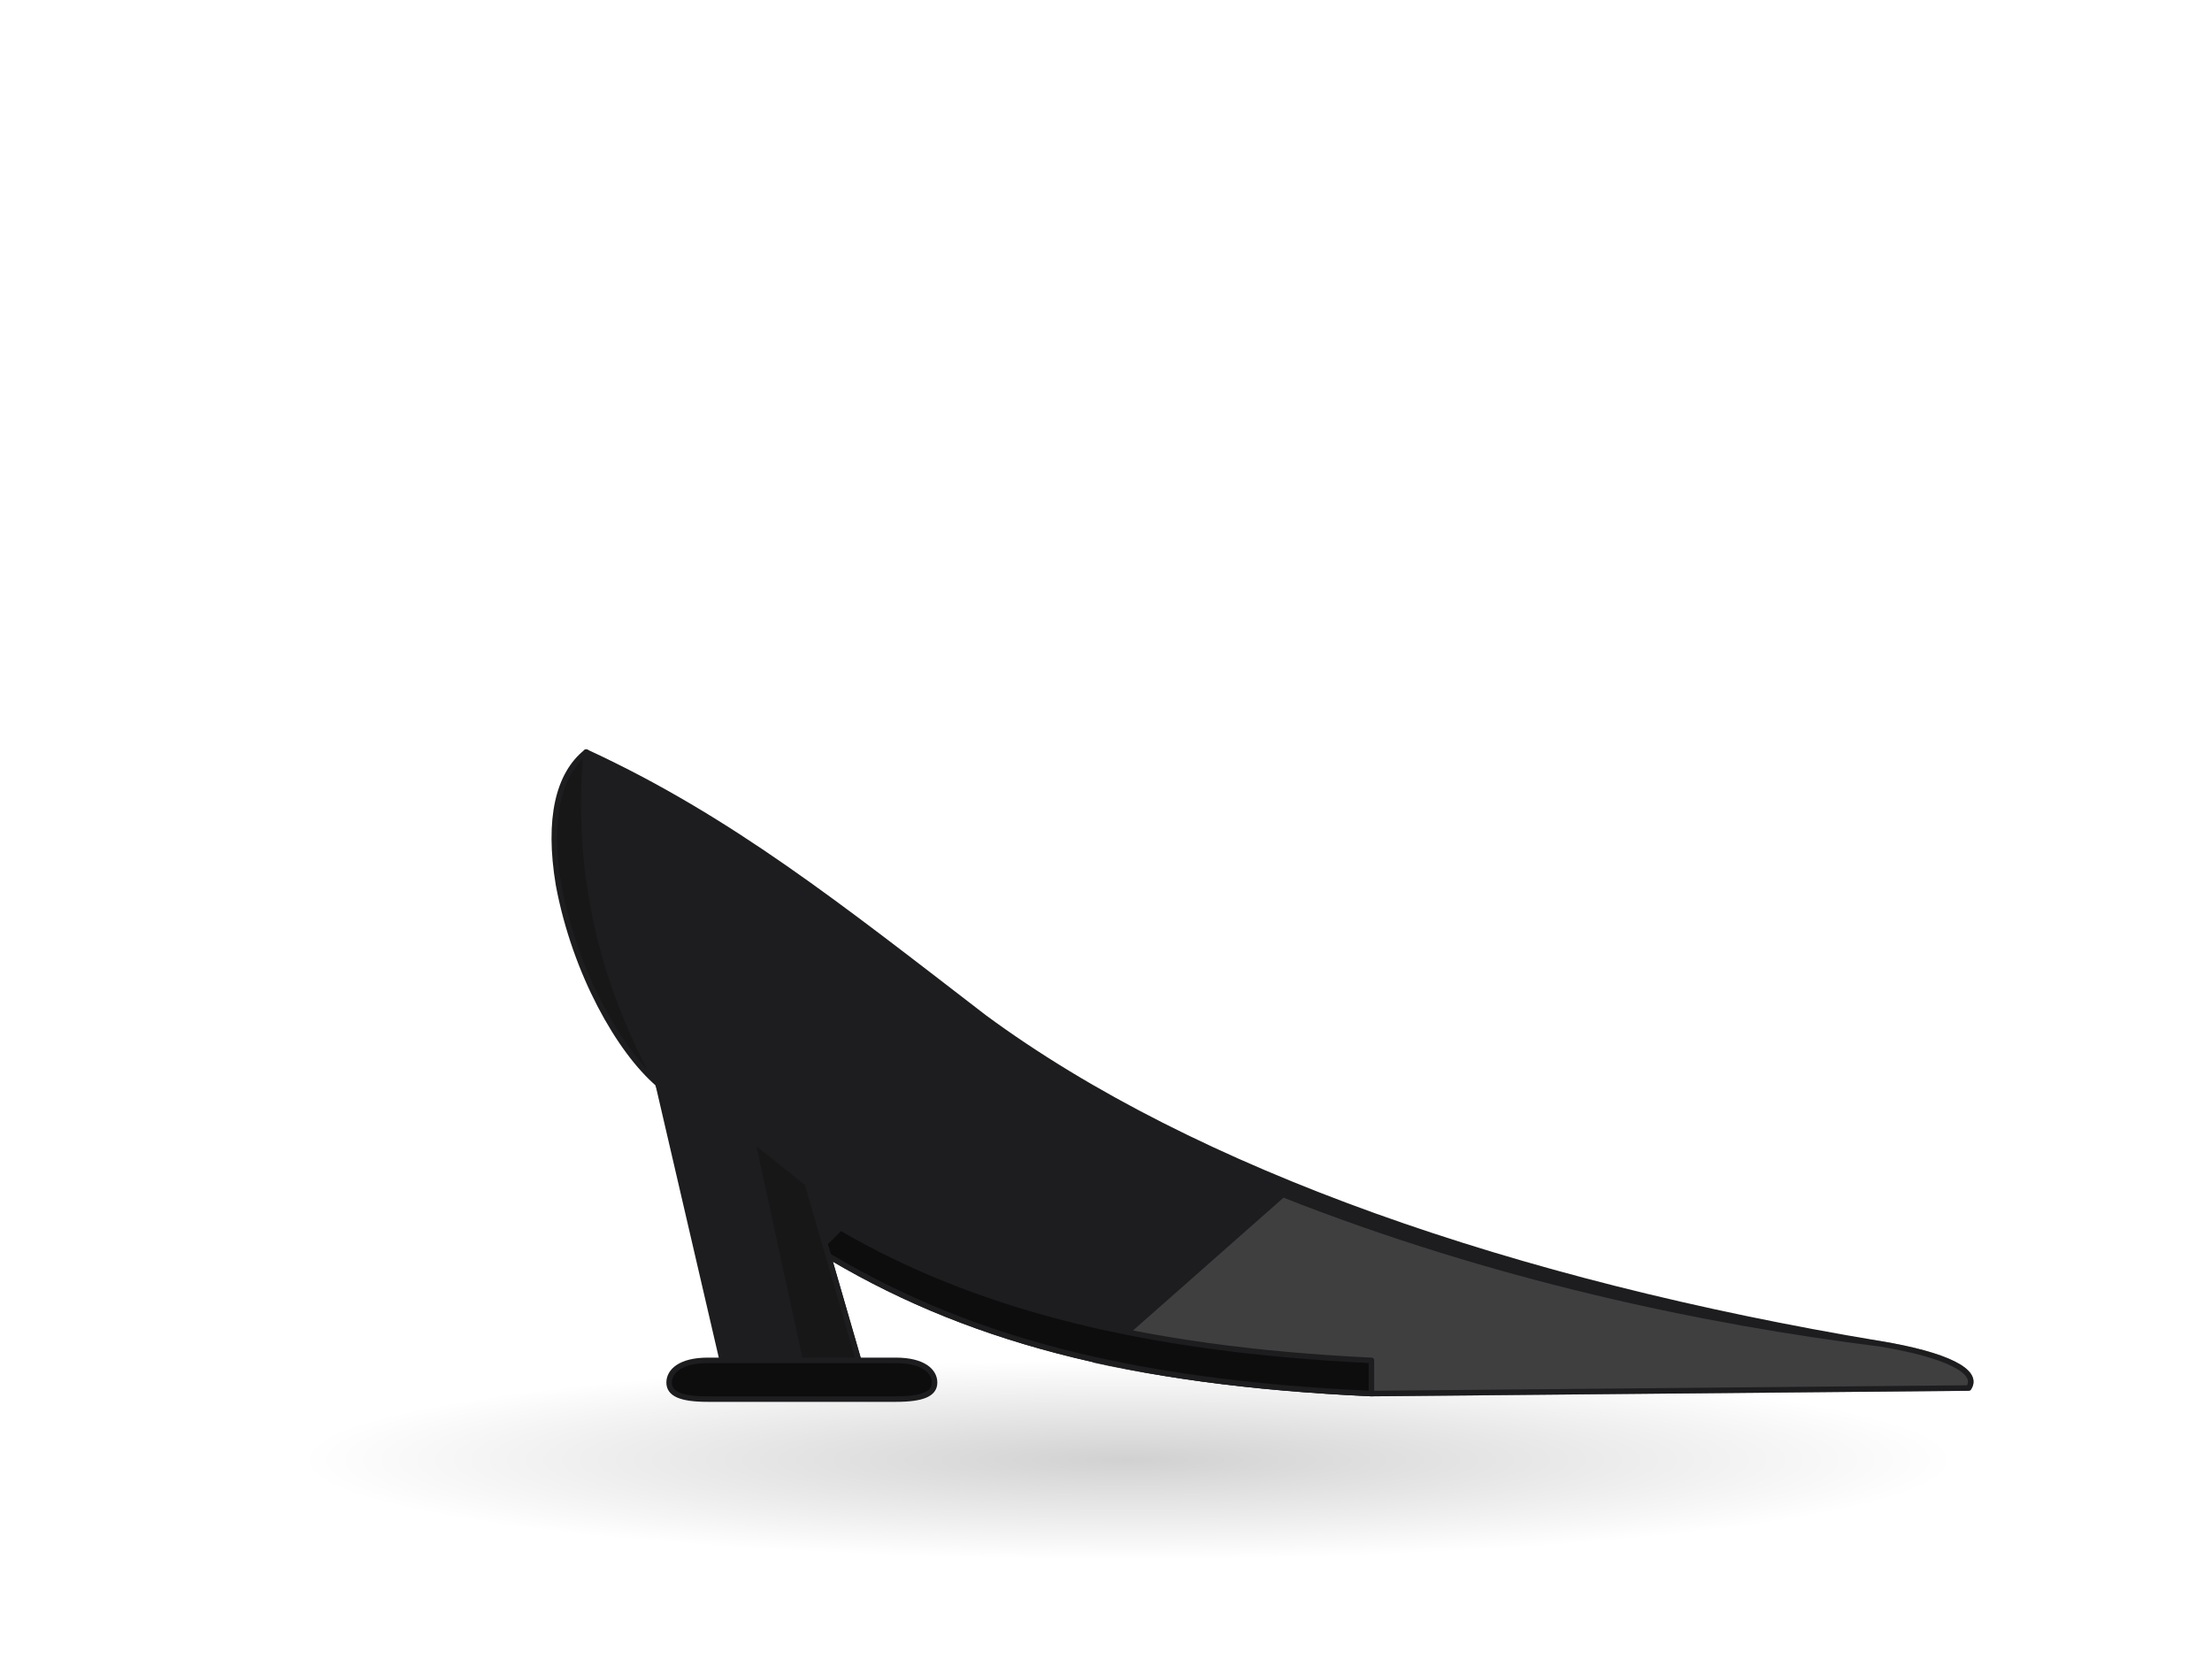
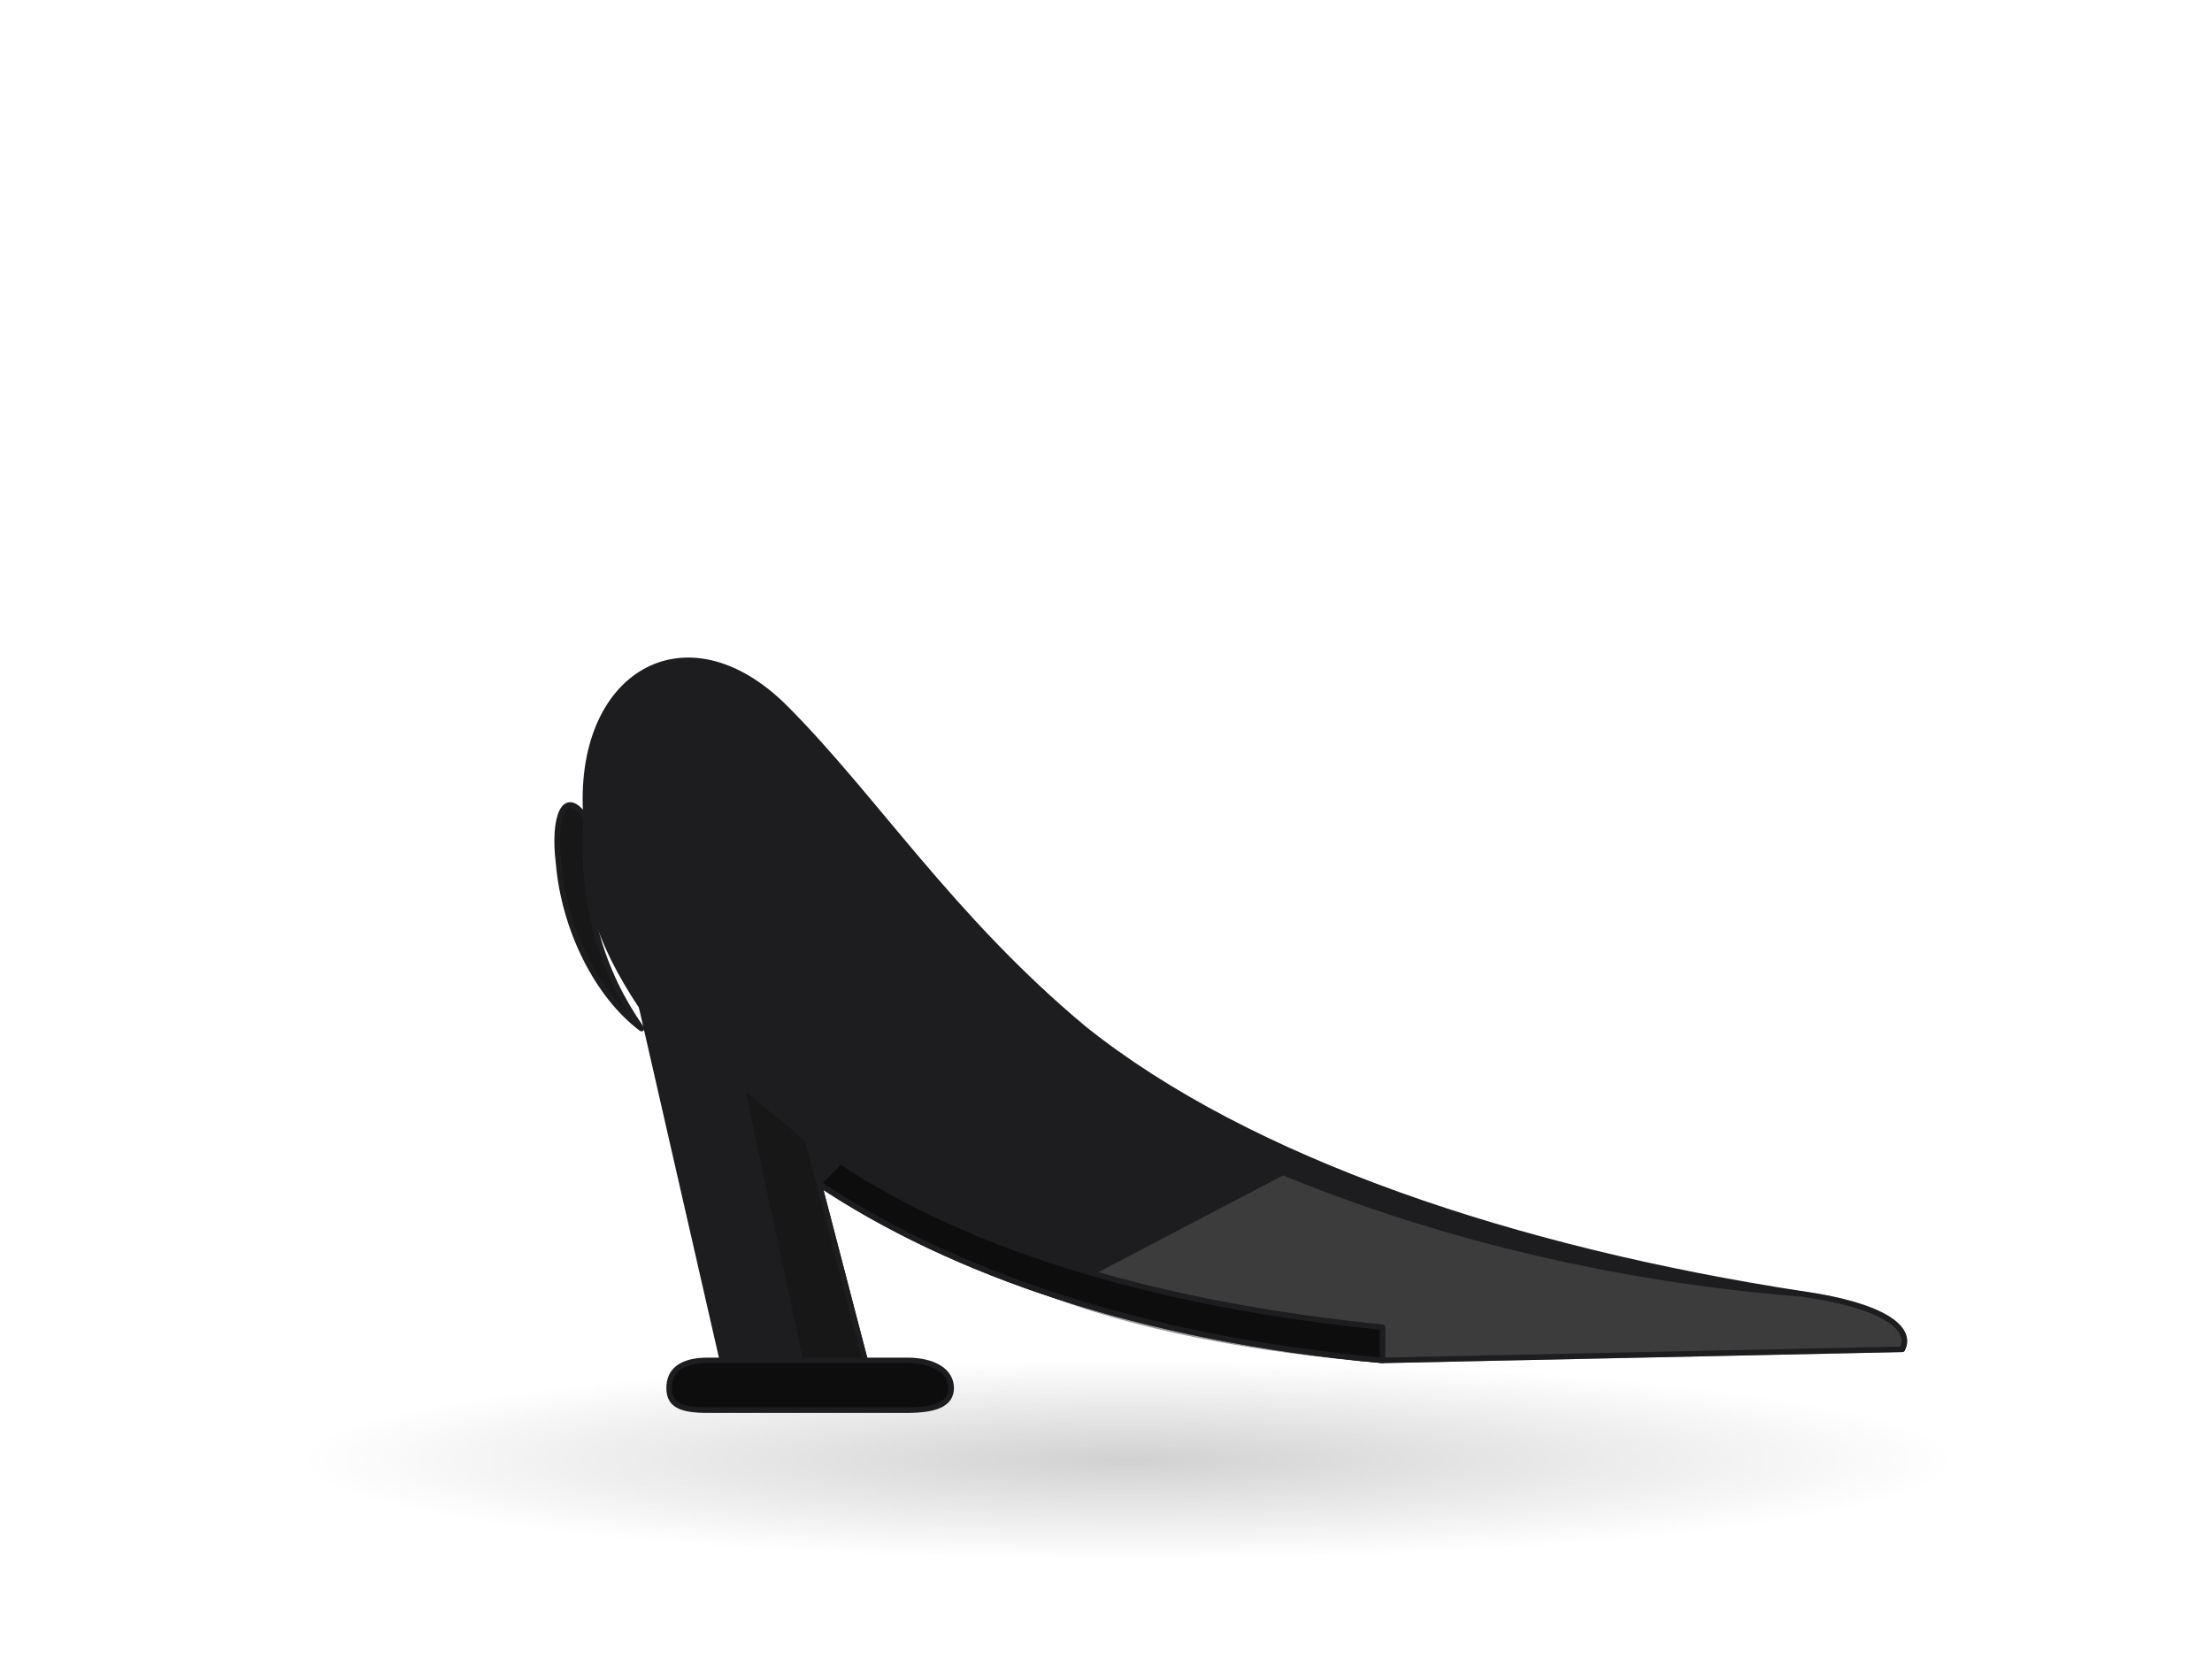
<svg xmlns="http://www.w3.org/2000/svg" viewBox="0 0 400 300" role="img" aria-label="Zapato Taco Medio Oficina">
  <defs>
    <radialGradient id="s" cx="50%" cy="50%" r="50%">
      <stop offset="0" stop-color="#000" stop-opacity=".18" />
      <stop offset="1" stop-color="#000" stop-opacity="0" />
    </radialGradient>
  </defs>
  <rect width="400" height="300" fill="#ffffff" />
  <ellipse cx="204" cy="264" rx="148" ry="18" fill="url(#s)" />
  <g stroke="#1d1d1f" stroke-width="1" stroke-linejoin="round">
-     <path d="M106 136 C132 148 152 164 178 184 C216 212 274 232 340 243 C352 245 358 248 356 251 L248 252 C204 250 174 242 148 226 C132 214 122 206 119 196 C105 180 101 158 106 136 Z" fill="#1d1d1f" />
-     <path d="M232 216 C270 231 308 239 340 243 C352 245 358 248 356 251 L248 252 C228 251 212 249 198 246 Z" fill="#616162" opacity=".5" />
-     <path d="M106 136 C104 158 109 178 119 196 C112 190 104 176 101 160 C99 148 101 140 106 136 Z" fill="#171718" />
-     <path d="M148 226 C174 242 204 250 248 252 L248 246 C206 244 176 236 152 222 Z" fill="#0d0d0e" />
-     <path d="M119 196 L146 214 L157 252 H132 Z" fill="#1d1d1f" />
-     <path d="M136 206 L146 214 L157 252 H146 Z" fill="#171718" />
-     <path d="M128 246 H162 C167 246 169 248 169 250 C169 252 167 253 162 253 H128 C123 253 121 252 121 250 C121 248 123 246 128 246 Z" fill="#0d0d0e" />
+     <path d="M106 148 C104 122 124 110 142 128 C158 144 172 166 196 186 C226 210 274 226 326 234 C340 236 346 240 344 244 L250 246 C206 242 172 230 148 214 C130 202 120 192 116 182 C108 170 105 160 106 148 Z" fill="#1d1d1f" />
+     <path d="M232 212 C266 226 300 232 326 234 C340 236 346 240 344 244 L250 246 C226 244 206 240 190 234 Z" fill="#616162" opacity=".45" />
+     <path d="M106 148 C105 164 109 176 116 186 C108 180 102 168 101 156 C100 148 102 142 106 148 Z" fill="#171718" />
+     <path d="M148 214 C172 230 206 242 250 246 L250 240 C210 236 176 226 152 210 Z" fill="#0d0d0e" />
+     <path d="M116 182 L146 206 L158 252 H132 Z" fill="#1d1d1f" />
+     <path d="M134 196 L146 206 L158 252 H146 Z" fill="#171718" />
+     <path d="M128 246 H164 C169 246 172 248 172 251 C172 254 169 255 164 255 H128 C123 255 121 254 121 251 C121 248 123 246 128 246 Z" fill="#0d0d0e" />
  </g>
</svg>
